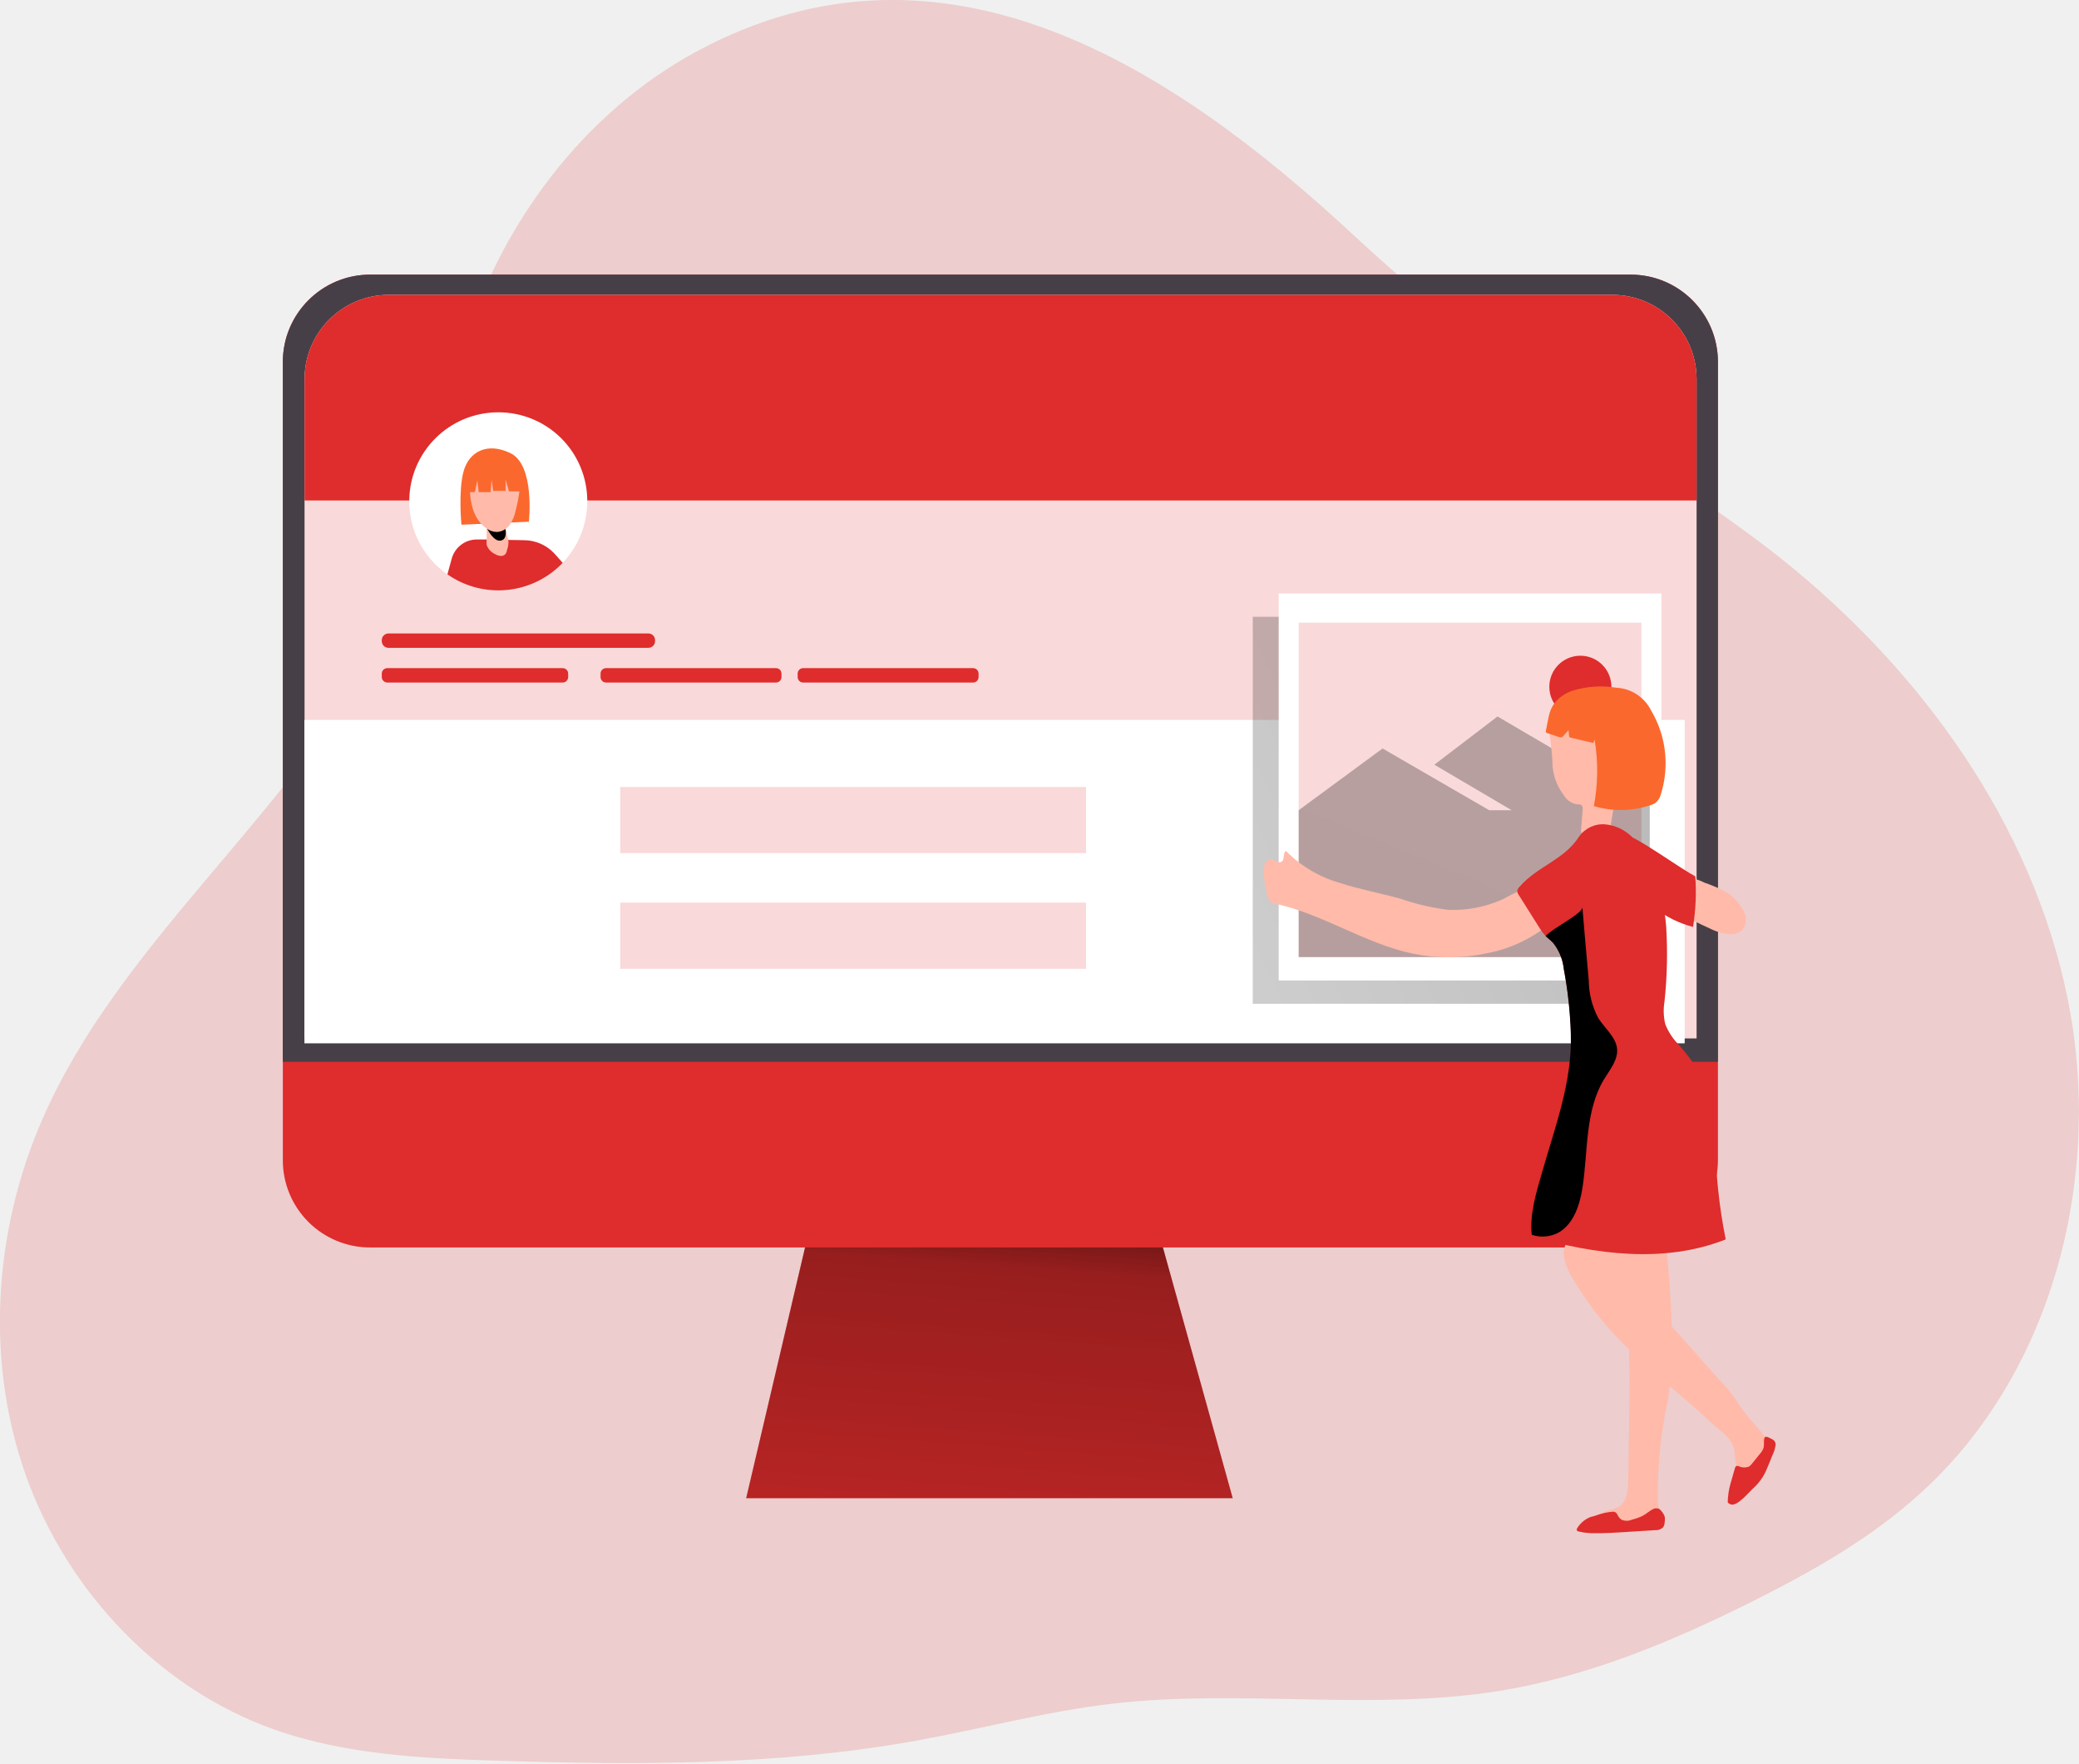
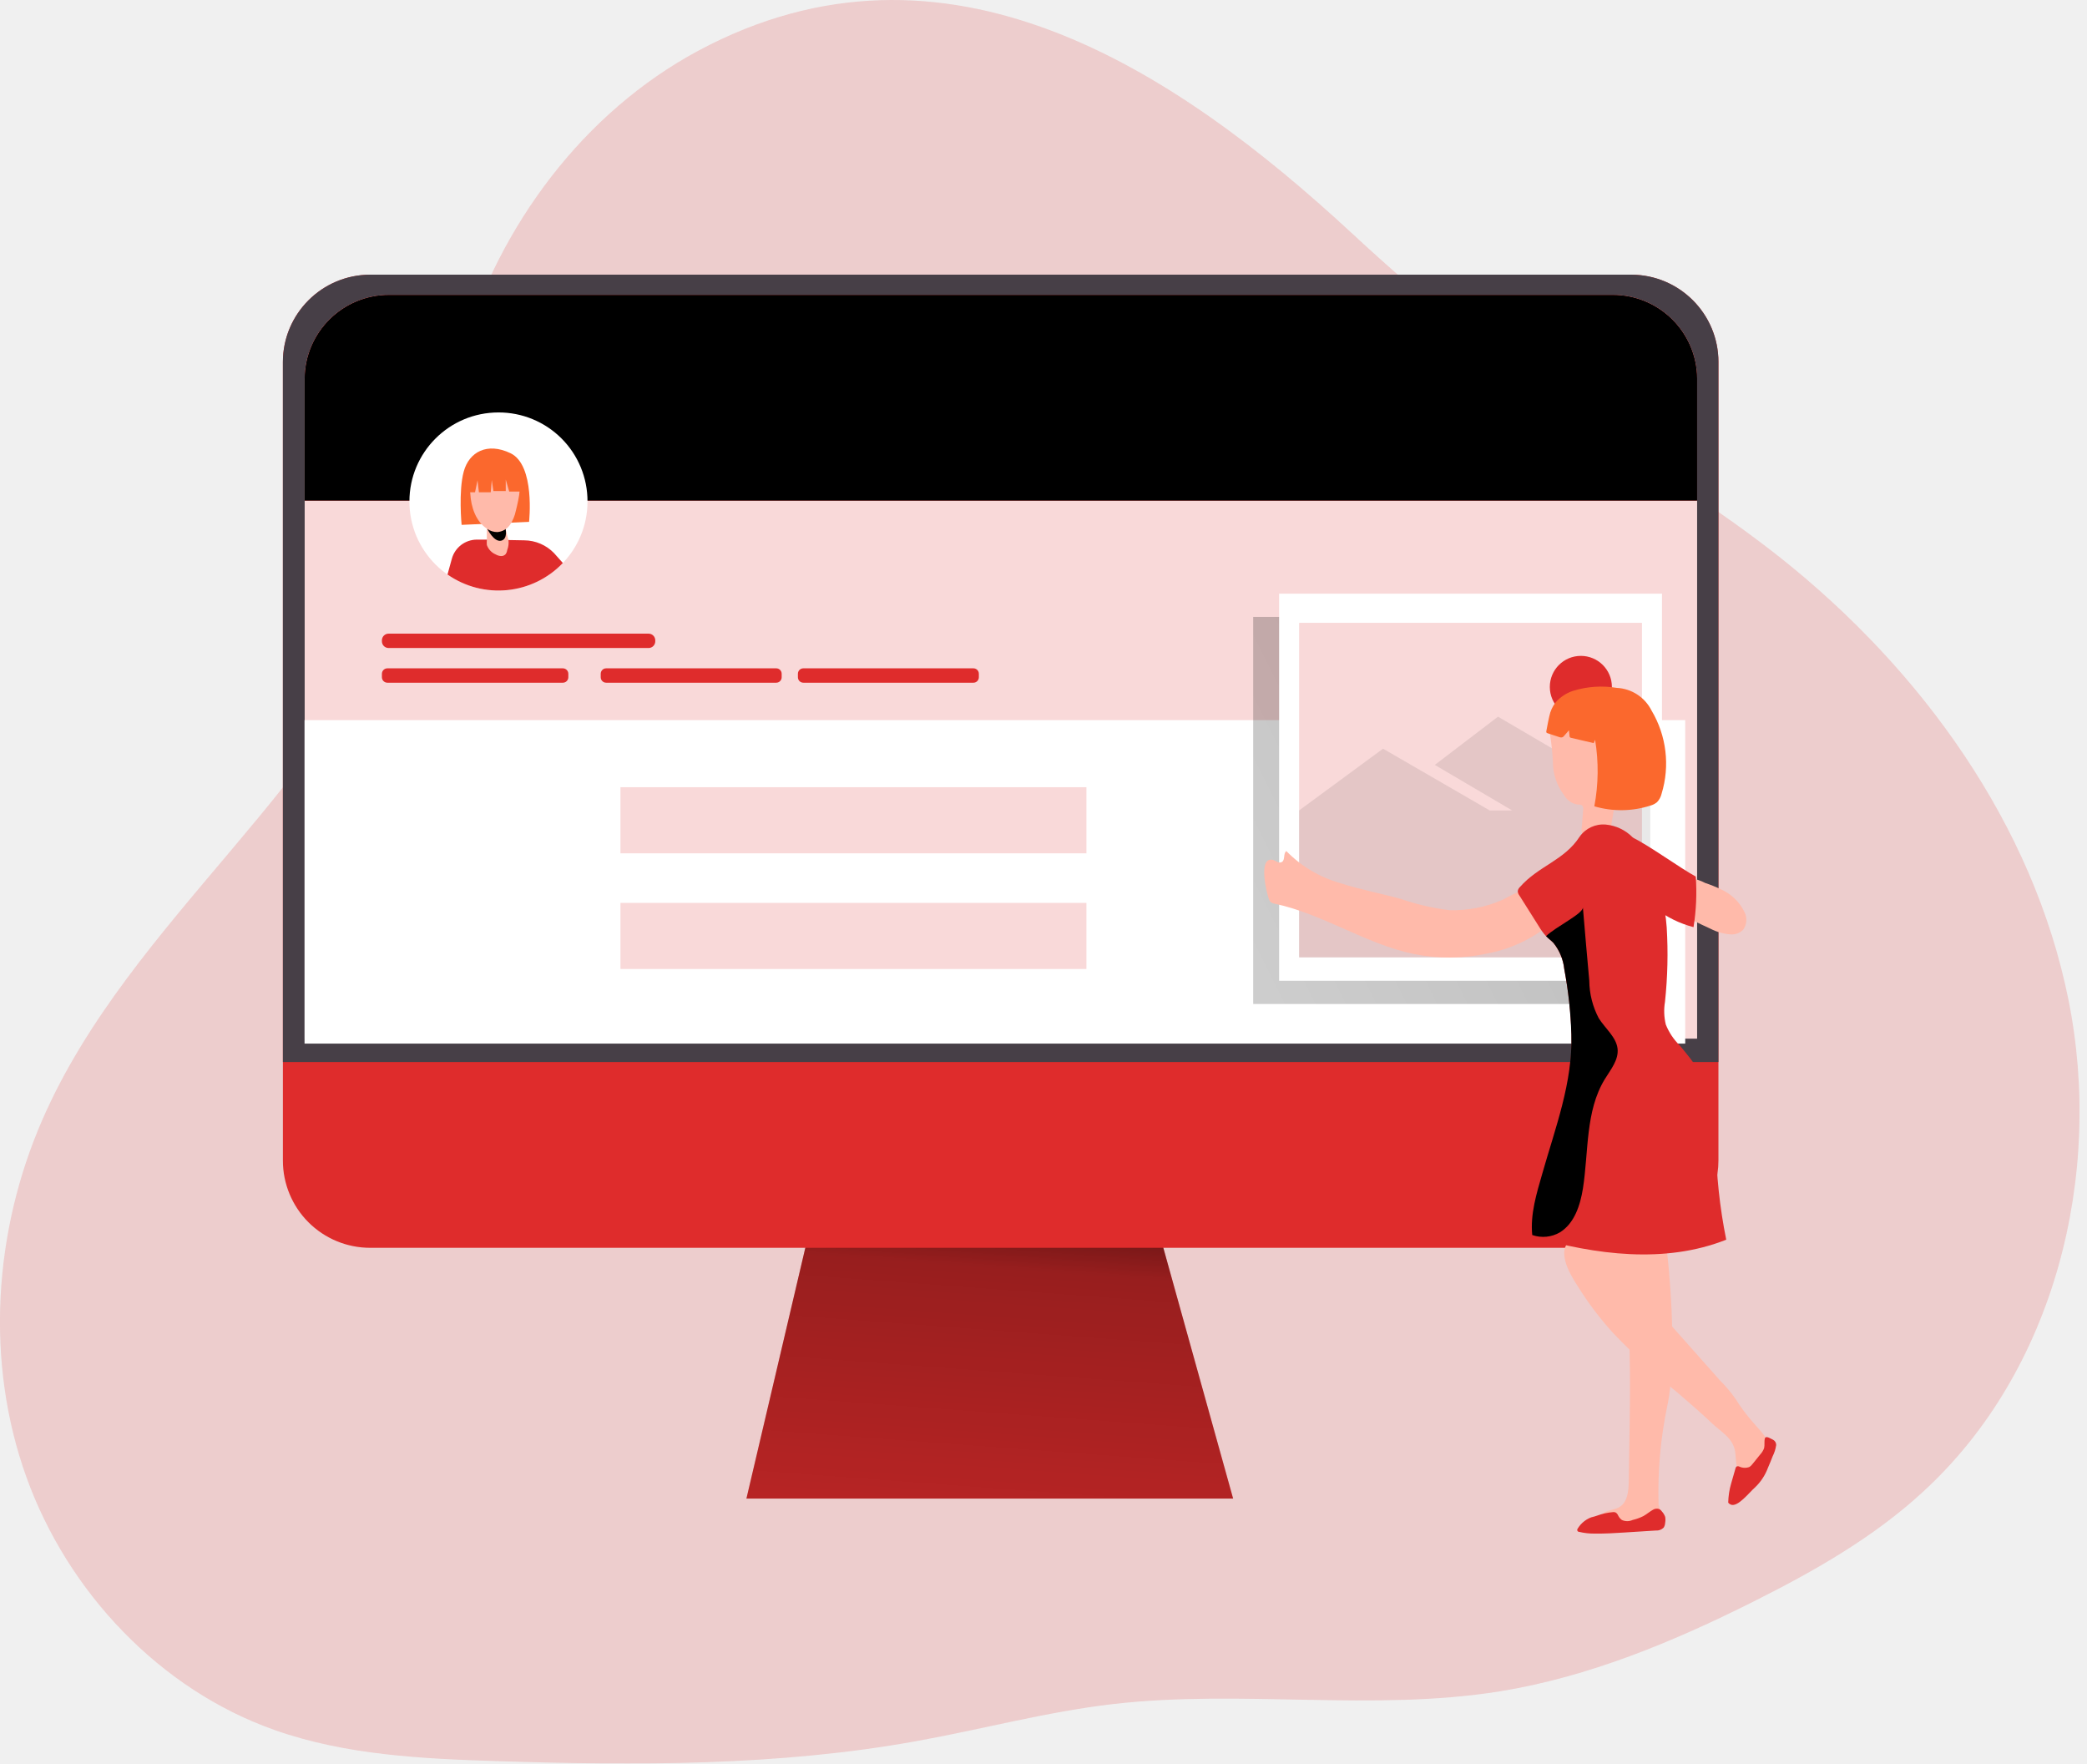
- <svg xmlns="http://www.w3.org/2000/svg" width="283" height="240">
+ <svg xmlns="http://www.w3.org/2000/svg" width="284" height="240" fill="none">
+   <g clip-path="url(#clip0)">
+     <path opacity=".18" d="M95.027 6.901C79.382 15.298 67.996 30.656 62.92 47.666c-2.999 10.066-3.938 20.696-7.354 30.622-9.743 28.257-37.81 46.64-49.778 74.028-6.667 15.246-7.823 33.03-2.199 48.675 5.624 15.645 18.175 28.935 33.82 34.437 9.613 3.39 19.991 3.894 30.152 4.216 19.122.608 38.323.678 57.106-2.712 8.952-1.608 17.766-4.007 26.797-5.05 17.47-2.025 35.306 1.052 52.673-1.738 12.09-1.965 23.546-6.728 34.498-12.221 8.213-4.12 16.297-8.692 23.076-14.95 17.932-16.445 24.572-43.121 19.757-66.971-4.815-23.851-19.991-44.807-39.018-59.974-8.387-6.65-17.514-12.282-26.301-18.383a294.032 294.032 0 01-32.16-25.885C159.834 9.38 128.674-11.134 95.027 6.901z" fill="#DF2C2C" />
+     <path d="M101.573 203.92h66.232l-11.725-42.112h-44.615l-9.892 42.112z" fill="#DF2C2C" />
+     <path d="M101.573 203.92h66.232l-11.725-42.112h-44.615l-9.892 42.112z" fill="url(#paint0_linear)" />
+     <path d="M233.846 49.266v108.648a11.875 11.875 0 01-7.341 10.98 11.89 11.89 0 01-4.549.902H50.378a11.871 11.871 0 01-11.882-11.882V49.266a11.882 11.882 0 0111.882-11.882H221.99a11.88 11.88 0 0111.856 11.882z" fill="#DF2C2C" />
+     <path d="M233.846 49.266v95.245H38.496V49.266a11.9 11.9 0 0111.89-11.891H222a11.892 11.892 0 0111.847 11.89z" fill="#473F47" />
+     <path d="M230.943 51.534v89.796H41.46V51.534A11.473 11.473 0 0152.968 40.13h166.45a11.473 11.473 0 0111.525 11.404z" fill="#fff" />
+     <path opacity=".18" d="M230.943 51.534v89.796H41.46V51.534A11.473 11.473 0 0152.968 40.13H219.41a11.475 11.475 0 0111.534 11.404z" fill="#DF2C2C" />
+     <path d="M229.326 97.992H41.443v44.016h187.883V97.992z" fill="#fff" />
+     <path d="M222.634 83.946h-52.099v52.673h52.099V83.946z" fill="url(#paint1_linear)" />
+     <path d="M230.943 51.534v16.584H41.46V51.534A11.473 11.473 0 0152.968 40.13H219.41a11.475 11.475 0 0111.534 11.404z" fill="#DF2C2C" />
+     <path d="M230.943 51.534v16.584H41.46V51.534A11.473 11.473 0 0152.968 40.13H219.41a11.475 11.475 0 0111.534 11.404z" fill="url(#paint2_linear)" />
+     <path d="M226.163 80.782h-52.1v52.673h52.1V80.782z" fill="#fff" />
+     <path opacity=".18" d="M223.442 84.754h-46.658v45.52h46.658v-45.52z" fill="#DF2C2C" />
+     <path d="M215.124 97.697a4.224 4.224 0 100-8.448 4.224 4.224 0 000 8.448z" fill="#DF2C2C" />
+     <path d="M176.784 110.282l11.421-8.405 14.515 8.405h3.06l-10.526-6.197 8.596-6.562 20.722 12.142v20.609h-47.788v-19.992z" fill="url(#paint3_linear)" />
+     <path d="M234.168 121.008a6.485 6.485 0 013.207 3.068 2.325 2.325 0 01-.165 2.443 2.19 2.19 0 01-1.738.626 7.025 7.025 0 01-2.721-.774c-.765-.339-1.521-.713-2.277-1.078a3.55 3.55 0 01-1.217-.825 3.103 3.103 0 01-.487-2.234c.052-.756.33-2.669 1.33-2.747.676.119 1.33.342 1.938.661.728.241 1.439.528 2.13.86z" fill="#FFBAAA" />
+     <path d="M230.761 119.279a29.982 29.982 0 01-.305 6.883 14.538 14.538 0 01-5.215-2.564 10.362 10.362 0 01-1.982-1.59 6.38 6.38 0 01-1.382-3.077c-.304-1.739-1.851-5.98.305-4.955 2.155 1.026 6.397 4.112 8.579 5.303z" fill="#DF2C2C" />
+     <path d="M214.724 175.063a44.363 44.363 0 004.85 6.397 99.102 99.102 0 008.883 8.197c1.539 1.321 3.077 2.659 4.555 4.059 1.225 1.156 2.79 1.955 3.094 3.763.183 1.061 0 2.338.8 3.06a1.98 1.98 0 002.155.122 4.572 4.572 0 001.608-1.6c.176-.235.309-.5.391-.782a2.048 2.048 0 000-.947c-.33-1.487-1.477-2.608-2.485-3.755a24.571 24.571 0 01-2.426-3.26 18.475 18.475 0 00-2.103-2.486l-5.893-6.64c-2.121-2.39-4.294-4.868-5.215-7.901a12.732 12.732 0 00-1.252-3.416c-1.512-2.208-5.041-2.538-7.353-1.495-2.929 1.304-.782 4.876.391 6.684z" fill="#FFBAAA" />
+     <path d="M226.893 170.7s1.529 13.35 0 20.573a57.356 57.356 0 00-1.191 13.525 1.68 1.68 0 01-.722 2.199 4.747 4.747 0 01-2.485.539l-3.477.13a1.414 1.414 0 01-1.165-.304c-.452-.495 0-1.33.617-1.625.617-.296 1.33-.313 1.912-.67 1.096-.66 1.235-2.164 1.261-3.476l.087-5.598c.13-8.04.26-16.123-.965-24.068a2.591 2.591 0 010-1.095c.174-.661.817-1.069 1.408-1.417a5.776 5.776 0 012.112-.869 1.98 1.98 0 011.991.869m-18.436-47.901a.982.982 0 00-.365-.217c-.782-.226-2.356.869-3.051 1.165a16.657 16.657 0 01-7.188 1.391 32.078 32.078 0 01-6.588-1.522c-2.764-.773-5.589-1.277-8.31-2.173a16.61 16.61 0 01-7.292-4.345c-.452.321-.131 1.208-.609 1.486s-.869-.278-1.382-.322c-1.842-.156-.686 4.529-.408 5.302.045.181.138.346.269.478.163.115.35.19.548.218 6.571 1.39 12.333 5.467 18.913 6.84 3.274.664 6.65.649 9.918-.043a19.127 19.127 0 008.639-4.007c.218-.174.461-.461.313-.696a.581.581 0 00-.321-.226 4.95 4.95 0 01-2.017-1.39c-.417-.539-.591-1.487-1.069-1.939zm5.007-13.307a2.52 2.52 0 001.877 1.278.87.87 0 01.574.122.715.715 0 01.139.599l-.209 2.608c-.038.212-.008.432.087.626.159.19.381.316.626.356.956.261 2.138.461 2.807-.261.32-.42.51-.925.548-1.451.513-3.008.999-6.085.539-9.092-.278-1.825-1.008-3.737-2.608-4.694-1.816-1.095-6.501-1.434-6.301 1.626.196 1.226.326 2.462.391 3.703a7.458 7.458 0 001.53 4.58z" fill="#FFBAAA" />
+     <path d="M210.83 97.47c-.113.453-.191.93-.287 1.4l-.113.6a.365.365 0 000 .191.292.292 0 00.191.122l1.634.539a.521.521 0 00.357 0 .529.529 0 00.217-.174l.678-.774.078.783a.278.278 0 00.07.182.255.255 0 00.139.061l3.077.721.191-.452a25.95 25.95 0 01-.104 9.049 12.94 12.94 0 007.596-.087c.341-.087.658-.247.931-.47.309-.321.525-.721.625-1.156a14.068 14.068 0 00-1.356-11.3 5.6 5.6 0 00-4.745-3.102 12.935 12.935 0 00-5.937.4 5.372 5.372 0 00-2.364 1.555 4.459 4.459 0 00-.878 1.913z" fill="#FB682D" />
+     <path d="M213.855 140.765c.2 6.528-2.173 12.664-3.955 18.94-.782 2.729-1.651 5.536-1.365 8.352a2.13 2.13 0 000 .226c8.605 2.478 18.045 3.712 26.372.409a71.044 71.044 0 01-1.409-13.36 24.369 24.369 0 00-.365-5.284c-.669-2.964-2.607-5.485-4.589-7.823a8.271 8.271 0 01-1.86-2.807 7.678 7.678 0 01-.113-3.086c.361-3.369.439-6.762.235-10.143a24.542 24.542 0 00-2.33-8.831 12.046 12.046 0 00-2.303-3.416 5.919 5.919 0 00-3.651-1.739 3.934 3.934 0 00-3.572 1.661c-2.095 3.233-5.589 3.954-8.127 6.849a1 1 0 00-.287.53c.008.218.084.428.218.6l2.685 4.259c.27.456.584.884.939 1.277.322.331.704.6 1.017.93a6.838 6.838 0 011.469 3.573 57.38 57.38 0 01.991 8.883zm2.607 65.754l.87-.278a8.084 8.084 0 012.155-.478.667.667 0 01.374.052c.147.094.262.23.33.391.116.248.292.464.513.626a1.738 1.738 0 001.46 0 6.613 6.613 0 001.469-.53c.461-.261.869-.617 1.321-.87a.962.962 0 01.87-.069c.139.082.258.195.347.33.188.208.332.45.426.713a2.19 2.19 0 010 .791 1.378 1.378 0 01-.2.669 1.37 1.37 0 01-1.095.4l-4.242.269c-1.329.087-2.668.166-3.998.148a8.689 8.689 0 01-2.173-.234c-.095 0-.208-.061-.243-.166a.325.325 0 010-.2 3.68 3.68 0 012.286-1.738m23.233-10.604c-.113.426 0 .869-.104 1.321a2.61 2.61 0 01-.539.869l-1.034 1.278c-.112.156-.25.292-.409.4a1.729 1.729 0 01-1.391-.044.45.45 0 00-.391 0 .51.51 0 00-.13.244l-.591 2.06a10.096 10.096 0 00-.4 2.607c.082.106.19.19.313.244.947.478 2.555-1.652 3.355-2.338a7.115 7.115 0 001.738-2.651c.226-.522.444-1.043.644-1.574a4.83 4.83 0 00.478-1.529.787.787 0 00-.426-.713c-.261-.104-.982-.635-1.113-.174z" fill="#DF2C2C" />
+     <path d="M208.509 168.057a4.527 4.527 0 003.781-.373c1.973-1.235 2.756-3.703 3.121-5.989.782-5.033.321-10.5 2.964-14.837.808-1.321 1.938-2.66 1.738-4.207-.2-1.547-1.677-2.712-2.547-4.085a11.125 11.125 0 01-1.295-5.111c-.304-3.32-.591-6.649-.869-9.97 0 .87-3.677 2.608-5.015 3.903.321.33.704.6 1.017.93a6.835 6.835 0 011.469 3.573c.548 2.928.868 5.895.956 8.874.2 6.528-2.173 12.664-3.955 18.94-.782 2.711-1.651 5.536-1.365 8.352z" fill="url(#paint4_linear)" />
+     <path d="M79.948 68.24A12.117 12.117 0 1167.83 56.124 12.08 12.08 0 0179.948 68.24z" fill="#fff" />
+     <path d="M76.593 76.61a12.116 12.116 0 01-15.698 1.565l.591-2.138a3.537 3.537 0 013.399-2.608h1.364l5.094.096a5.702 5.702 0 014.05 1.738l1.2 1.347z" fill="#DF2C2C" />
+     <path d="M62.816 71.421l9.179-.408s.869-7.728-2.53-9.344c-3.146-1.512-5.632-.191-6.362 2.503-.73 2.695-.287 7.25-.287 7.25z" fill="#FB682D" />
+     <path d="M66.25 71.152v2.338a3.48 3.48 0 000 .67 2.172 2.172 0 001.208 1.285c.209.124.444.199.686.218a.782.782 0 00.66-.252c.117-.168.192-.362.218-.565a2.83 2.83 0 00.165-1.408c-.139-.392-.217-.817-.33-1.226l-.409-1.556-2.199.496z" fill="#FFBAAA" />
+     <path d="M66.319 71.969s.87 1.808 1.86 1.608c.99-.2.6-1.739.6-1.739l-2.46.13z" fill="url(#paint5_linear)" />
+     <path d="M70.195 69.5c-.134.677-.4 1.32-.782 1.895a2.303 2.303 0 01-1.738 1.008 2.364 2.364 0 01-1.373-.434c-1.548-.991-2.2-2.947-2.304-4.79a4.946 4.946 0 011.287-4.033 3.546 3.546 0 014.928.609c1.026 1.486.374 4.172-.017 5.745z" fill="#FFBAAA" />
+     <path d="M64.007 64.38l-.235 2.608h.87l.338-1.634.192 1.634h1.608l.139-1.677.226 1.512h1.677V65.25l.47 1.634h1.564s.921-3.06-1.182-4.137c-2.103-1.078-4.998-.609-5.667 1.634z" fill="#FB682D" />
+     <path d="M88.257 86.223H52.881a.913.913 0 00-.912.913v.13c0 .504.408.913.912.913h35.376a.913.913 0 00.913-.913v-.13a.913.913 0 00-.913-.913zm-11.664 4.72H52.716a.747.747 0 00-.747.748v.46c0 .413.334.748.747.748h23.877a.747.747 0 00.747-.748v-.46a.747.747 0 00-.747-.748zm29.039 0H82.486a.739.739 0 00-.739.739v.478c0 .408.33.739.739.739h23.146a.74.74 0 00.739-.739v-.478a.739.739 0 00-.739-.739zm26.832 0h-23.146a.739.739 0 00-.739.739v.478a.74.74 0 00.739.739h23.146a.74.74 0 00.739-.739v-.478a.739.739 0 00-.739-.739z" fill="#DF2C2C" />
+     <path opacity=".18" d="M147.84 107.119H84.433v8.996h63.407v-8.996zm0 15.741H84.433v8.996h63.407v-8.996z" fill="#DF2C2C" />
+   </g>
  <defs>
-     <linearGradient id="a" x1="138.5" x2="131.38" y1="152.51" y2="248.45" gradientUnits="userSpaceOnUse">
+     <linearGradient id="paint0_linear" x1="138.505" y1="152.508" x2="131.386" y2="248.457" gradientUnits="userSpaceOnUse">
      <stop offset=".01" />
      <stop offset=".08" stop-opacity=".69" />
      <stop offset=".21" stop-opacity=".32" />
      <stop offset="1" stop-opacity="0" />
    </linearGradient>
-     <linearGradient id="b" x1="362.22" x2=".99" y1="27.81" y2="207.67" gradientUnits="userSpaceOnUse">
+     <linearGradient id="paint1_linear" x1="362.216" y1="27.805" x2="1" y2="207.675" gradientUnits="userSpaceOnUse">
      <stop offset=".01" />
      <stop offset=".13" stop-opacity=".69" />
      <stop offset=".25" stop-opacity=".32" />
      <stop offset="1" stop-opacity="0" />
    </linearGradient>
-     <linearGradient id="c" x1="38524.85" x2="36925.64" y1="1804.34" y2="6501.34" gradientUnits="userSpaceOnUse">
+     <linearGradient id="paint2_linear" x1="38525.4" y1="1804.21" x2="38490.4" y2="6512.5" gradientUnits="userSpaceOnUse">
      <stop offset=".01" />
      <stop offset=".13" stop-opacity=".69" />
      <stop offset=".25" stop-opacity=".32" />
      <stop offset="1" stop-opacity="0" />
    </linearGradient>
-     <linearGradient id="d" x1="10387.59" x2="12558.21" y1="6614.77" y2="1377.06" gradientUnits="userSpaceOnUse">
+     <linearGradient id="paint3_linear" x1="10387.1" y1="6614.97" x2="11448.6" y2="1161.25" gradientUnits="userSpaceOnUse">
      <stop offset=".01" />
      <stop offset=".13" stop-opacity=".69" />
      <stop offset=".25" stop-opacity=".32" />
      <stop offset="1" stop-opacity="0" />
    </linearGradient>
-     <linearGradient id="e" x1="-2770.68" x2="-4410.08" y1="9017.12" y2="10406.99" gradientUnits="userSpaceOnUse">
+     <linearGradient id="paint4_linear" x1="-2771.44" y1="9017.49" x2="-4485.62" y2="9116.2" gradientUnits="userSpaceOnUse">
      <stop offset=".01" />
      <stop offset=".13" stop-opacity=".69" />
      <stop offset=".25" stop-opacity=".32" />
      <stop offset="1" stop-opacity="0" />
    </linearGradient>
-     <linearGradient id="f" x1="370.92" x2="385.32" y1="284.01" y2="310.14" gradientUnits="userSpaceOnUse">
+     <linearGradient id="paint5_linear" x1="370.427" y1="284.47" x2="377.789" y2="312.497" gradientUnits="userSpaceOnUse">
      <stop offset=".01" />
      <stop offset=".13" stop-opacity=".69" />
      <stop offset=".25" stop-opacity=".32" />
      <stop offset="1" stop-opacity="0" />
    </linearGradient>
+     <clipPath id="clip0">
+       <path fill="#fff" d="M0 0h283.025v240H0z" />
+     </clipPath>
  </defs>
-   <path fill="#df2c2c" d="M95.023 6.9c-15.645 8.397-27.031 23.755-32.107 40.765-3 10.066-3.938 20.696-7.354 30.622-9.743 28.257-37.81 46.641-49.778 74.029-6.667 15.245-7.823 33.029-2.2 48.674 5.624 15.646 18.176 28.935 33.82 34.437 9.614 3.39 19.992 3.894 30.153 4.216 19.122.608 38.322.678 57.106-2.712 8.952-1.608 17.766-4.007 26.797-5.05 17.47-2.025 35.306 1.052 52.672-1.738 12.091-1.965 23.547-6.728 34.498-12.221 8.214-4.12 16.298-8.692 23.077-14.95 17.932-16.445 24.572-43.121 19.757-66.971-4.815-23.851-19.991-44.807-39.018-59.974-8.388-6.65-17.514-12.282-26.301-18.383a293.925 293.925 0 01-32.16-25.885C159.83 9.378 128.67-11.135 95.023 6.901z" opacity=".18" />
-   <path fill="#df2c2c" d="M101.57 203.922h66.232l-11.725-42.112H111.46z" />
-   <path fill="url(#a)" d="M101.57 203.922h66.232l-11.725-42.112H111.46z" />
-   <path fill="#df2c2c" d="M233.85 49.262V157.91a11.894 11.894 0 01-3.483 8.405 11.9 11.9 0 01-8.408 3.477H50.382A11.87 11.87 0 0138.5 157.91V49.262A11.882 11.882 0 0150.382 37.38h171.612a11.882 11.882 0 0111.856 11.882z" />
-   <path fill="#473f47" d="M233.85 49.27v95.246H38.5V49.271A11.9 11.9 0 0150.39 37.38h171.613a11.892 11.892 0 0111.847 11.89z" />
-   <path fill="#fff" d="M230.943 51.534v89.796H41.46V51.534A11.473 11.473 0 0152.968 40.13h166.449a11.473 11.473 0 0111.526 11.404z" />
-   <path fill="#df2c2c" d="M230.943 51.534v89.796H41.46V51.534A11.473 11.473 0 0152.968 40.13h166.441a11.471 11.471 0 0111.534 11.404z" opacity=".18" />
-   <path fill="#fff" d="M229.324 97.99H41.44v44.016h187.884z" />
-   <path fill="url(#b)" d="M222.63 83.95h-52.1v52.673h52.1z" />
-   <path fill="#df2c2c" d="M230.943 51.534v16.584H41.46V51.534A11.473 11.473 0 0152.968 40.13h166.441a11.471 11.471 0 0111.534 11.404z" />
-   <path fill="url(#c)" d="M230.943 51.534v16.584H41.46V51.534A11.473 11.473 0 0152.968 40.13h166.441a11.471 11.471 0 0111.534 11.404z" />
-   <path fill="#fff" d="M226.16 80.78h-52.1v52.673h52.1z" />
-   <path fill="#df2c2c" d="M223.438 84.75H176.78v45.52h46.658z" opacity=".18" />
-   <path fill="#df2c2c" d="M215.124 97.698a4.224 4.224 0 100-8.448 4.224 4.224 0 000 8.448z" />
-   <path fill="url(#d)" d="M176.78 110.28l11.421-8.405 14.516 8.405h3.06l-10.527-6.198 8.596-6.562 20.722 12.143v20.608H176.78z" />
-   <path fill="#ffbaaa" d="M234.169 121.011a6.484 6.484 0 013.207 3.068 2.32 2.32 0 01-.165 2.443 2.19 2.19 0 01-1.739.626 7.032 7.032 0 01-2.72-.774c-.765-.339-1.521-.713-2.277-1.078a3.555 3.555 0 01-1.217-.826 3.103 3.103 0 01-.487-2.233c.052-.757.33-2.669 1.33-2.747a6.65 6.65 0 011.938.66c.728.242 1.439.53 2.13.861z" />
-   <path fill="#df2c2c" d="M230.765 119.28a29.935 29.935 0 01-.304 6.884 14.55 14.55 0 01-5.215-2.564 10.338 10.338 0 01-1.982-1.59 6.371 6.371 0 01-1.382-3.078c-.304-1.738-1.852-5.98.304-4.954 2.156 1.025 6.397 4.111 8.579 5.302z" />
-   <path fill="#ffbaaa" d="M214.724 175.063a44.388 44.388 0 004.85 6.397 99.1 99.1 0 008.883 8.197c1.539 1.32 3.077 2.66 4.555 4.059 1.225 1.156 2.79 1.955 3.094 3.763.183 1.06 0 2.339.8 3.06a1.973 1.973 0 002.155.122 4.572 4.572 0 001.608-1.6c.177-.235.31-.5.391-.782a2.052 2.052 0 000-.947c-.33-1.487-1.477-2.608-2.485-3.755a24.572 24.572 0 01-2.425-3.26 18.5 18.5 0 00-2.104-2.485l-5.893-6.641c-2.12-2.39-4.294-4.868-5.215-7.901a12.75 12.75 0 00-1.252-3.416c-1.512-2.208-5.04-2.538-7.353-1.495-2.93 1.304-.782 4.876.391 6.684z" />
-   <path fill="#ffbaaa" d="M226.893 170.704s1.53 13.35 0 20.573a57.367 57.367 0 00-1.19 13.525 1.677 1.677 0 01-.722 2.199 4.746 4.746 0 01-2.486.539l-3.477.13a1.427 1.427 0 01-1.165-.304c-.452-.496 0-1.33.617-1.626.618-.295 1.33-.312 1.913-.669 1.095-.66 1.234-2.164 1.26-3.476l.087-5.598c.13-8.04.26-16.124-.965-24.068a2.608 2.608 0 010-1.095c.174-.66.817-1.07 1.408-1.417a5.78 5.78 0 012.112-.869 1.982 1.982 0 011.99.87m-18.438-47.906a.974.974 0 00-.365-.217c-.782-.226-2.356.869-3.05 1.164a16.654 16.654 0 01-7.19 1.391 32.049 32.049 0 01-6.588-1.521c-2.764-.774-5.588-1.278-8.309-2.173a16.619 16.619 0 01-7.292-4.346c-.452.322-.13 1.208-.609 1.486-.478.278-.87-.278-1.382-.321-1.843-.157-.687 4.528-.408 5.302.045.18.138.345.269.478.163.115.35.19.548.217 6.57 1.39 12.333 5.467 18.913 6.84 3.274.664 6.65.65 9.918-.043a19.123 19.123 0 008.64-4.007c.217-.174.46-.46.312-.695a.574.574 0 00-.321-.226 4.954 4.954 0 01-2.017-1.39c-.417-.54-.591-1.487-1.069-1.94zm5.01-13.309a2.529 2.529 0 001.878 1.277.87.87 0 01.573.122.713.713 0 01.14.6l-.21 2.607c-.038.213-.007.432.088.626.159.19.38.317.625.357.957.26 2.139.46 2.808-.261.32-.42.51-.925.547-1.452.513-3.007 1-6.084.54-9.091-.279-1.826-1.009-3.738-2.608-4.694-1.817-1.095-6.502-1.434-6.302 1.625a34.87 34.87 0 01.391 3.703 7.458 7.458 0 001.53 4.58z" />
-   <path fill="#fb682d" d="M210.833 97.473c-.113.452-.191.93-.287 1.4l-.113.6a.356.356 0 000 .19.295.295 0 00.191.122l1.634.54a.513.513 0 00.357 0 .521.521 0 00.217-.175l.678-.773.078.782c0 .067.025.132.07.183a.252.252 0 00.139.06l3.077.722.191-.452c.495 2.999.46 6.061-.104 9.048 2.484.732 5.13.702 7.596-.087.34-.087.658-.247.93-.47.31-.32.526-.72.626-1.155a14.071 14.071 0 00-1.356-11.3 5.606 5.606 0 00-4.745-3.103 12.933 12.933 0 00-5.937.4 5.372 5.372 0 00-2.364 1.556 4.45 4.45 0 00-.878 1.912z" />
-   <path fill="#df2c2c" d="M213.859 140.767c.2 6.528-2.173 12.664-3.955 18.94-.782 2.729-1.652 5.536-1.365 8.352a2.13 2.13 0 000 .226c8.605 2.478 18.044 3.712 26.371.409a71.053 71.053 0 01-1.408-13.36 24.43 24.43 0 00-.365-5.284c-.67-2.964-2.607-5.485-4.59-7.823a8.257 8.257 0 01-1.86-2.807 7.674 7.674 0 01-.112-3.086c.36-3.369.439-6.762.234-10.143a24.546 24.546 0 00-2.329-8.831 12.062 12.062 0 00-2.303-3.416 5.92 5.92 0 00-3.65-1.738 3.937 3.937 0 00-3.573 1.66c-2.095 3.233-5.59 3.954-8.127 6.849a1 1 0 00-.287.53c.007.218.083.428.217.6l2.686 4.259c.27.456.584.884.939 1.278.321.33.704.6 1.017.93a6.832 6.832 0 011.469 3.572c.56 2.93.892 5.9.99 8.883zm2.603 65.753l.87-.279a8.127 8.127 0 012.155-.478.678.678 0 01.374.052.87.87 0 01.33.391c.116.249.292.464.513.626a1.738 1.738 0 001.46 0 6.58 6.58 0 001.469-.53c.46-.26.869-.617 1.321-.87a.956.956 0 01.87-.069c.139.082.258.195.347.33.187.208.332.45.426.713a2.2 2.2 0 010 .791 1.373 1.373 0 01-.2.67 1.38 1.38 0 01-1.095.4l-4.242.269c-1.33.087-2.668.165-3.998.147a8.692 8.692 0 01-2.173-.234c-.096 0-.209-.061-.244-.165a.33.33 0 010-.2 3.677 3.677 0 012.286-1.739m23.239-10.6c-.114.426 0 .87-.105 1.322-.12.322-.304.617-.54.869l-1.033 1.277a1.62 1.62 0 01-.409.4 1.738 1.738 0 01-1.39-.043.443.443 0 00-.392 0 .513.513 0 00-.13.243l-.591 2.06a10.091 10.091 0 00-.4 2.608.8.8 0 00.313.243c.947.478 2.555-1.651 3.355-2.338a7.119 7.119 0 001.738-2.651 35.55 35.55 0 00.644-1.573c.243-.48.405-.997.478-1.53a.782.782 0 00-.426-.713c-.261-.104-.983-.634-1.113-.174z" />
-   <path fill="url(#e)" d="M208.506 168.062a4.538 4.538 0 003.781-.374c1.973-1.234 2.755-3.703 3.12-5.988.783-5.033.322-10.5 2.964-14.838.809-1.32 1.939-2.66 1.739-4.206-.2-1.548-1.678-2.712-2.547-4.086a11.117 11.117 0 01-1.295-5.11c-.304-3.32-.591-6.65-.87-9.97 0 .87-3.676 2.608-5.015 3.903.322.33.705.6 1.017.93a6.832 6.832 0 011.47 3.572c.548 2.929.868 5.896.955 8.874.2 6.528-2.173 12.665-3.954 18.94-.783 2.712-1.652 5.537-1.365 8.353z" />
-   <path fill="#fff" d="M79.943 68.237A12.117 12.117 0 1167.826 56.12a12.082 12.082 0 0112.117 12.116z" />
-   <path fill="#df2c2c" d="M76.597 76.611A12.116 12.116 0 0160.9 78.176l.591-2.138a3.537 3.537 0 013.399-2.608h1.364l5.094.096a5.702 5.702 0 014.05 1.738z" />
-   <path fill="#fb682d" d="M62.813 71.419l9.179-.409s.87-7.727-2.53-9.343c-3.146-1.513-5.632-.192-6.362 2.503-.73 2.694-.287 7.249-.287 7.249z" />
-   <path fill="#ffbaaa" d="M66.246 71.155v2.339a3.477 3.477 0 000 .669 2.173 2.173 0 001.208 1.286c.21.124.444.199.687.218a.782.782 0 00.66-.253c.117-.168.192-.362.218-.565.174-.447.23-.932.165-1.408-.14-.39-.217-.817-.33-1.225l-.409-1.556z" />
-   <path fill="url(#f)" d="M66.32 71.97s.87 1.808 1.86 1.608c.99-.2.6-1.738.6-1.738z" />
-   <path fill="#ffbaaa" d="M70.191 69.503c-.134.676-.4 1.32-.782 1.895a2.303 2.303 0 01-1.738 1.008 2.364 2.364 0 01-1.374-.435c-1.547-.99-2.199-2.946-2.303-4.789a4.946 4.946 0 011.286-4.033 3.546 3.546 0 014.929.608c1.025 1.487.373 4.173-.018 5.746z" />
-   <path fill="#fb682d" d="M64.005 64.378l-.235 2.608h.87l.338-1.635.191 1.635h1.608l.14-1.678.225 1.512h1.678v-1.573l.47 1.634h1.564s.921-3.06-1.182-4.137c-2.104-1.078-4.998-.609-5.667 1.634z" />
-   <path fill="#df2c2c" d="M88.259 86.22H52.883a.913.913 0 00-.913.913v.13c0 .504.409.913.913.913h35.376a.913.913 0 00.912-.913v-.13a.913.913 0 00-.912-.913zm-11.665 4.72H52.718a.748.748 0 00-.748.748v.46c0 .413.335.748.748.748h23.876a.748.748 0 00.748-.748v-.46a.748.748 0 00-.748-.748zm29.041 0H82.49a.739.739 0 00-.739.739v.478c0 .408.33.739.739.739h23.146a.74.74 0 00.74-.74v-.477a.739.739 0 00-.74-.739zm26.83 0H109.32a.739.739 0 00-.739.739v.478c0 .408.33.739.739.739h23.146a.74.74 0 00.74-.74v-.477a.739.739 0 00-.74-.739z" />
-   <path fill="#df2c2c" d="M147.837 107.12H84.43v8.996h63.407zm0 15.74H84.43v8.996h63.407z" opacity=".18" />
</svg>
